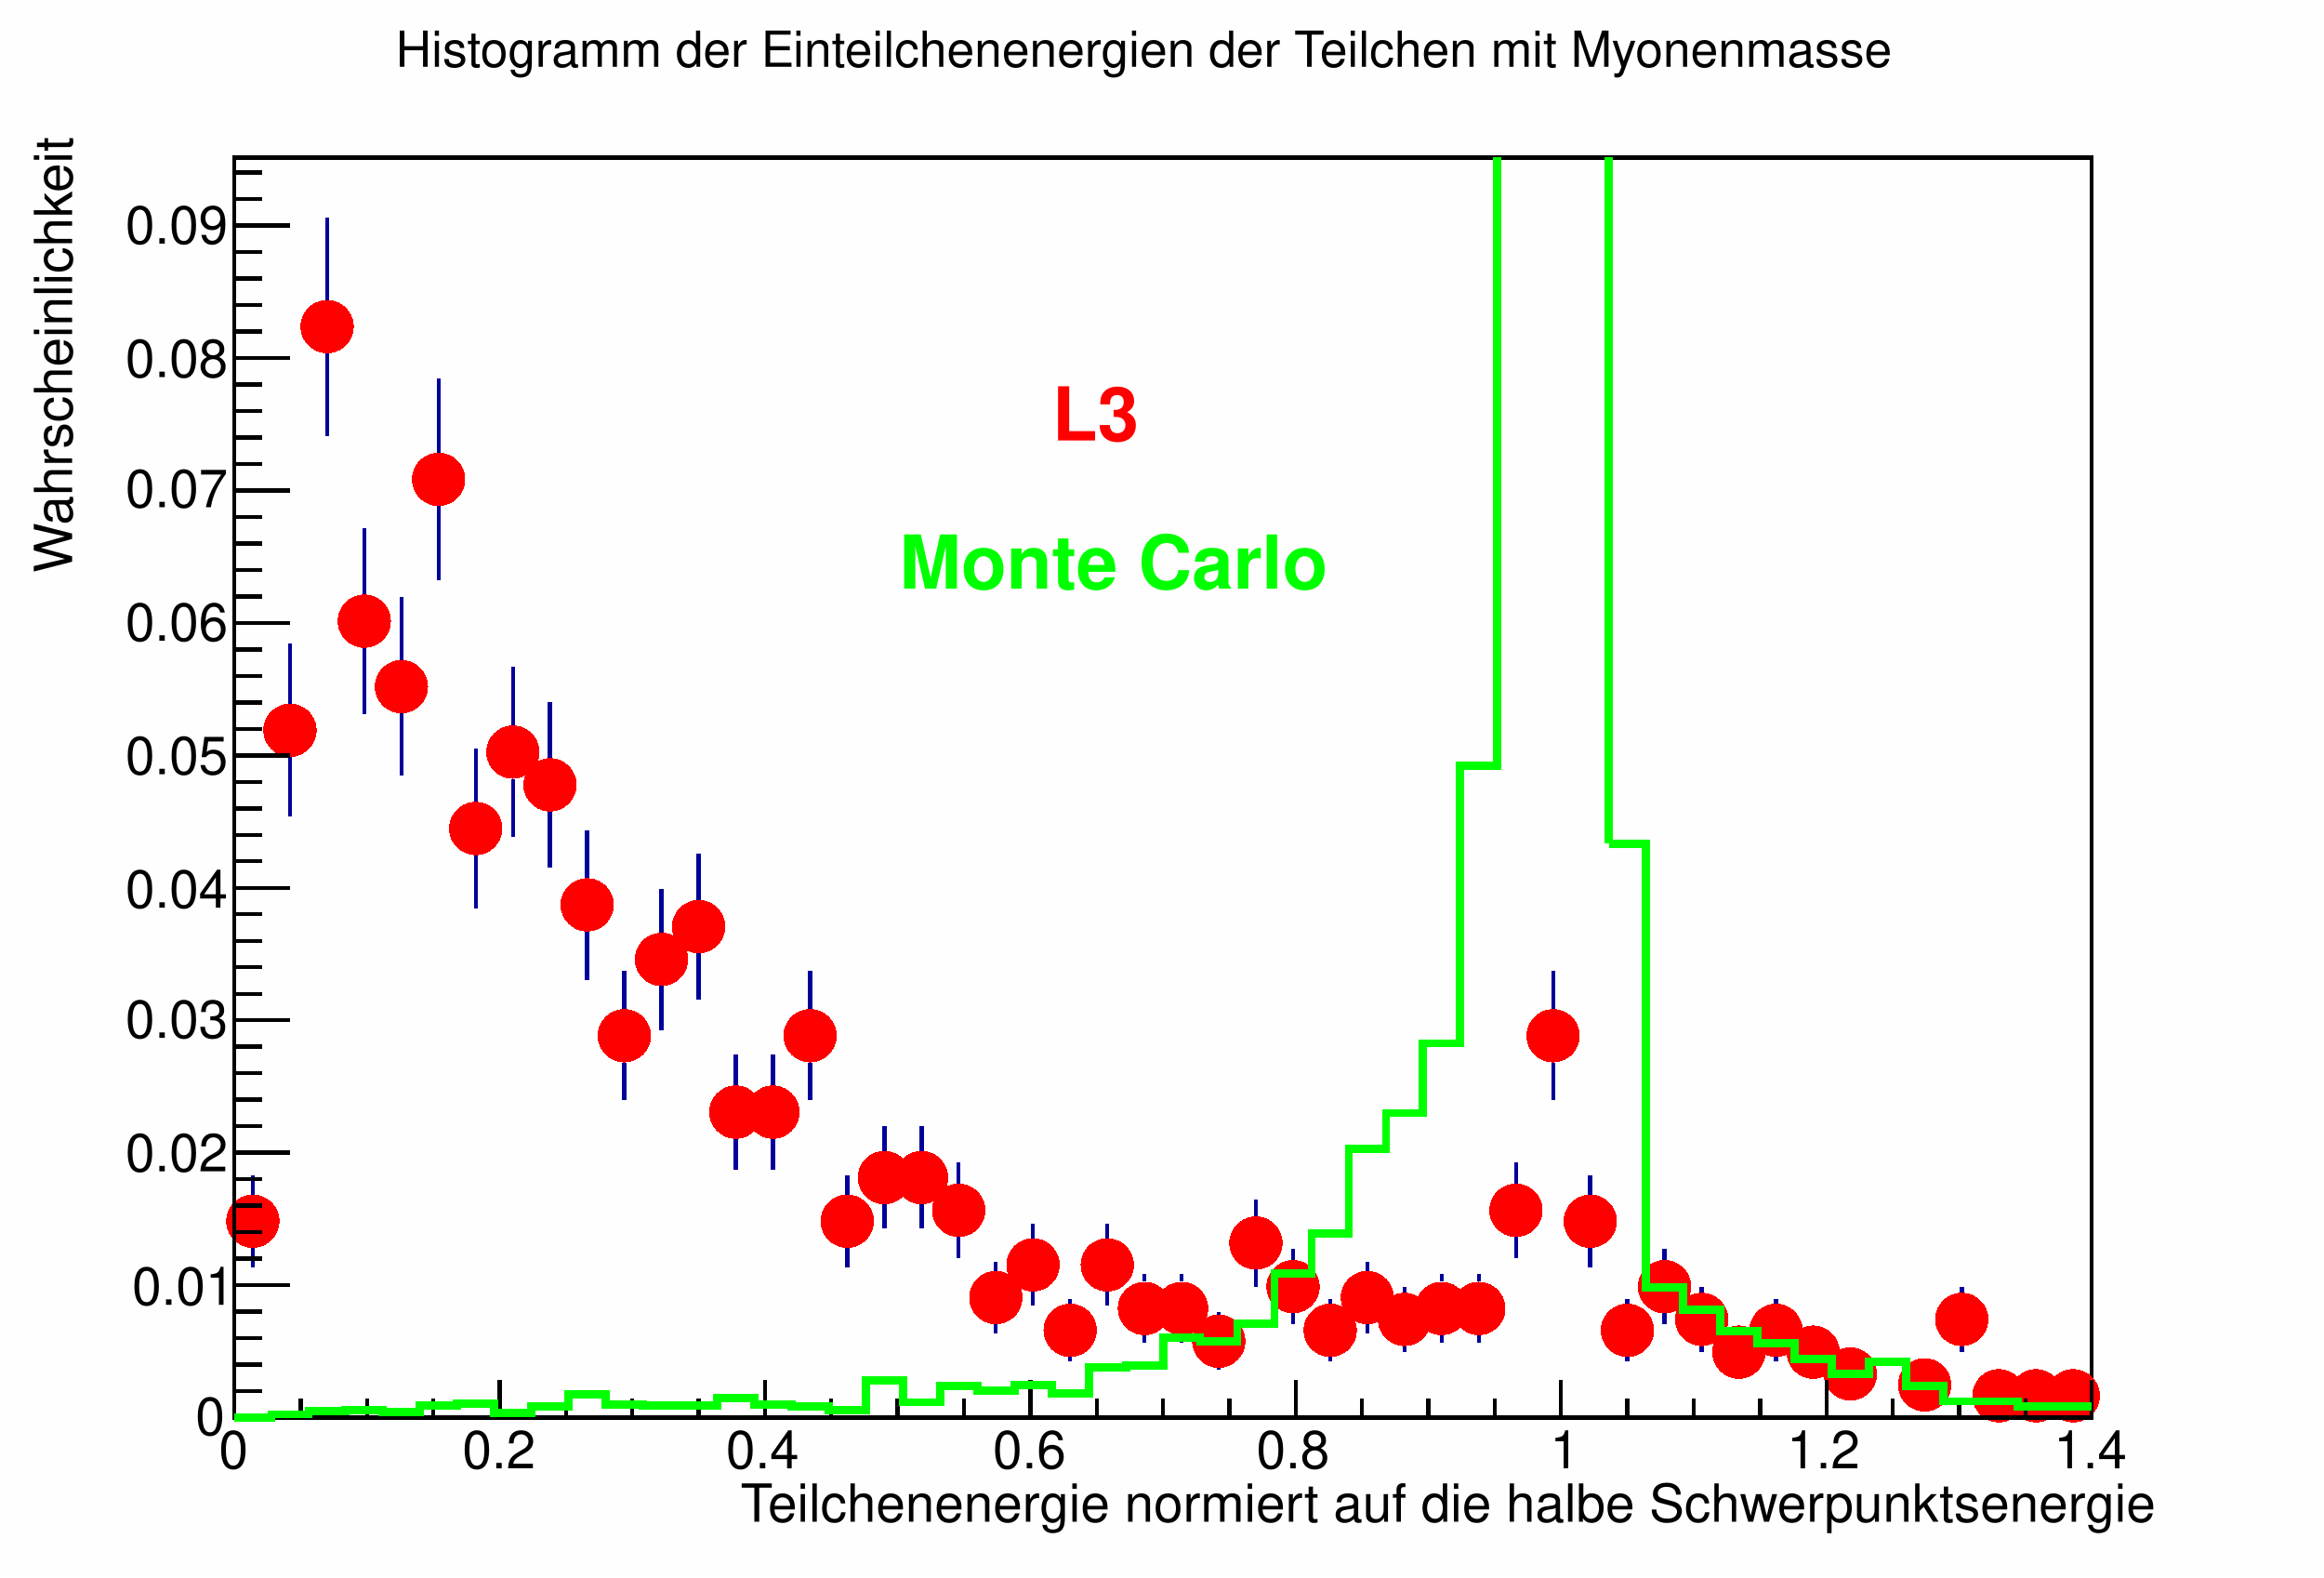
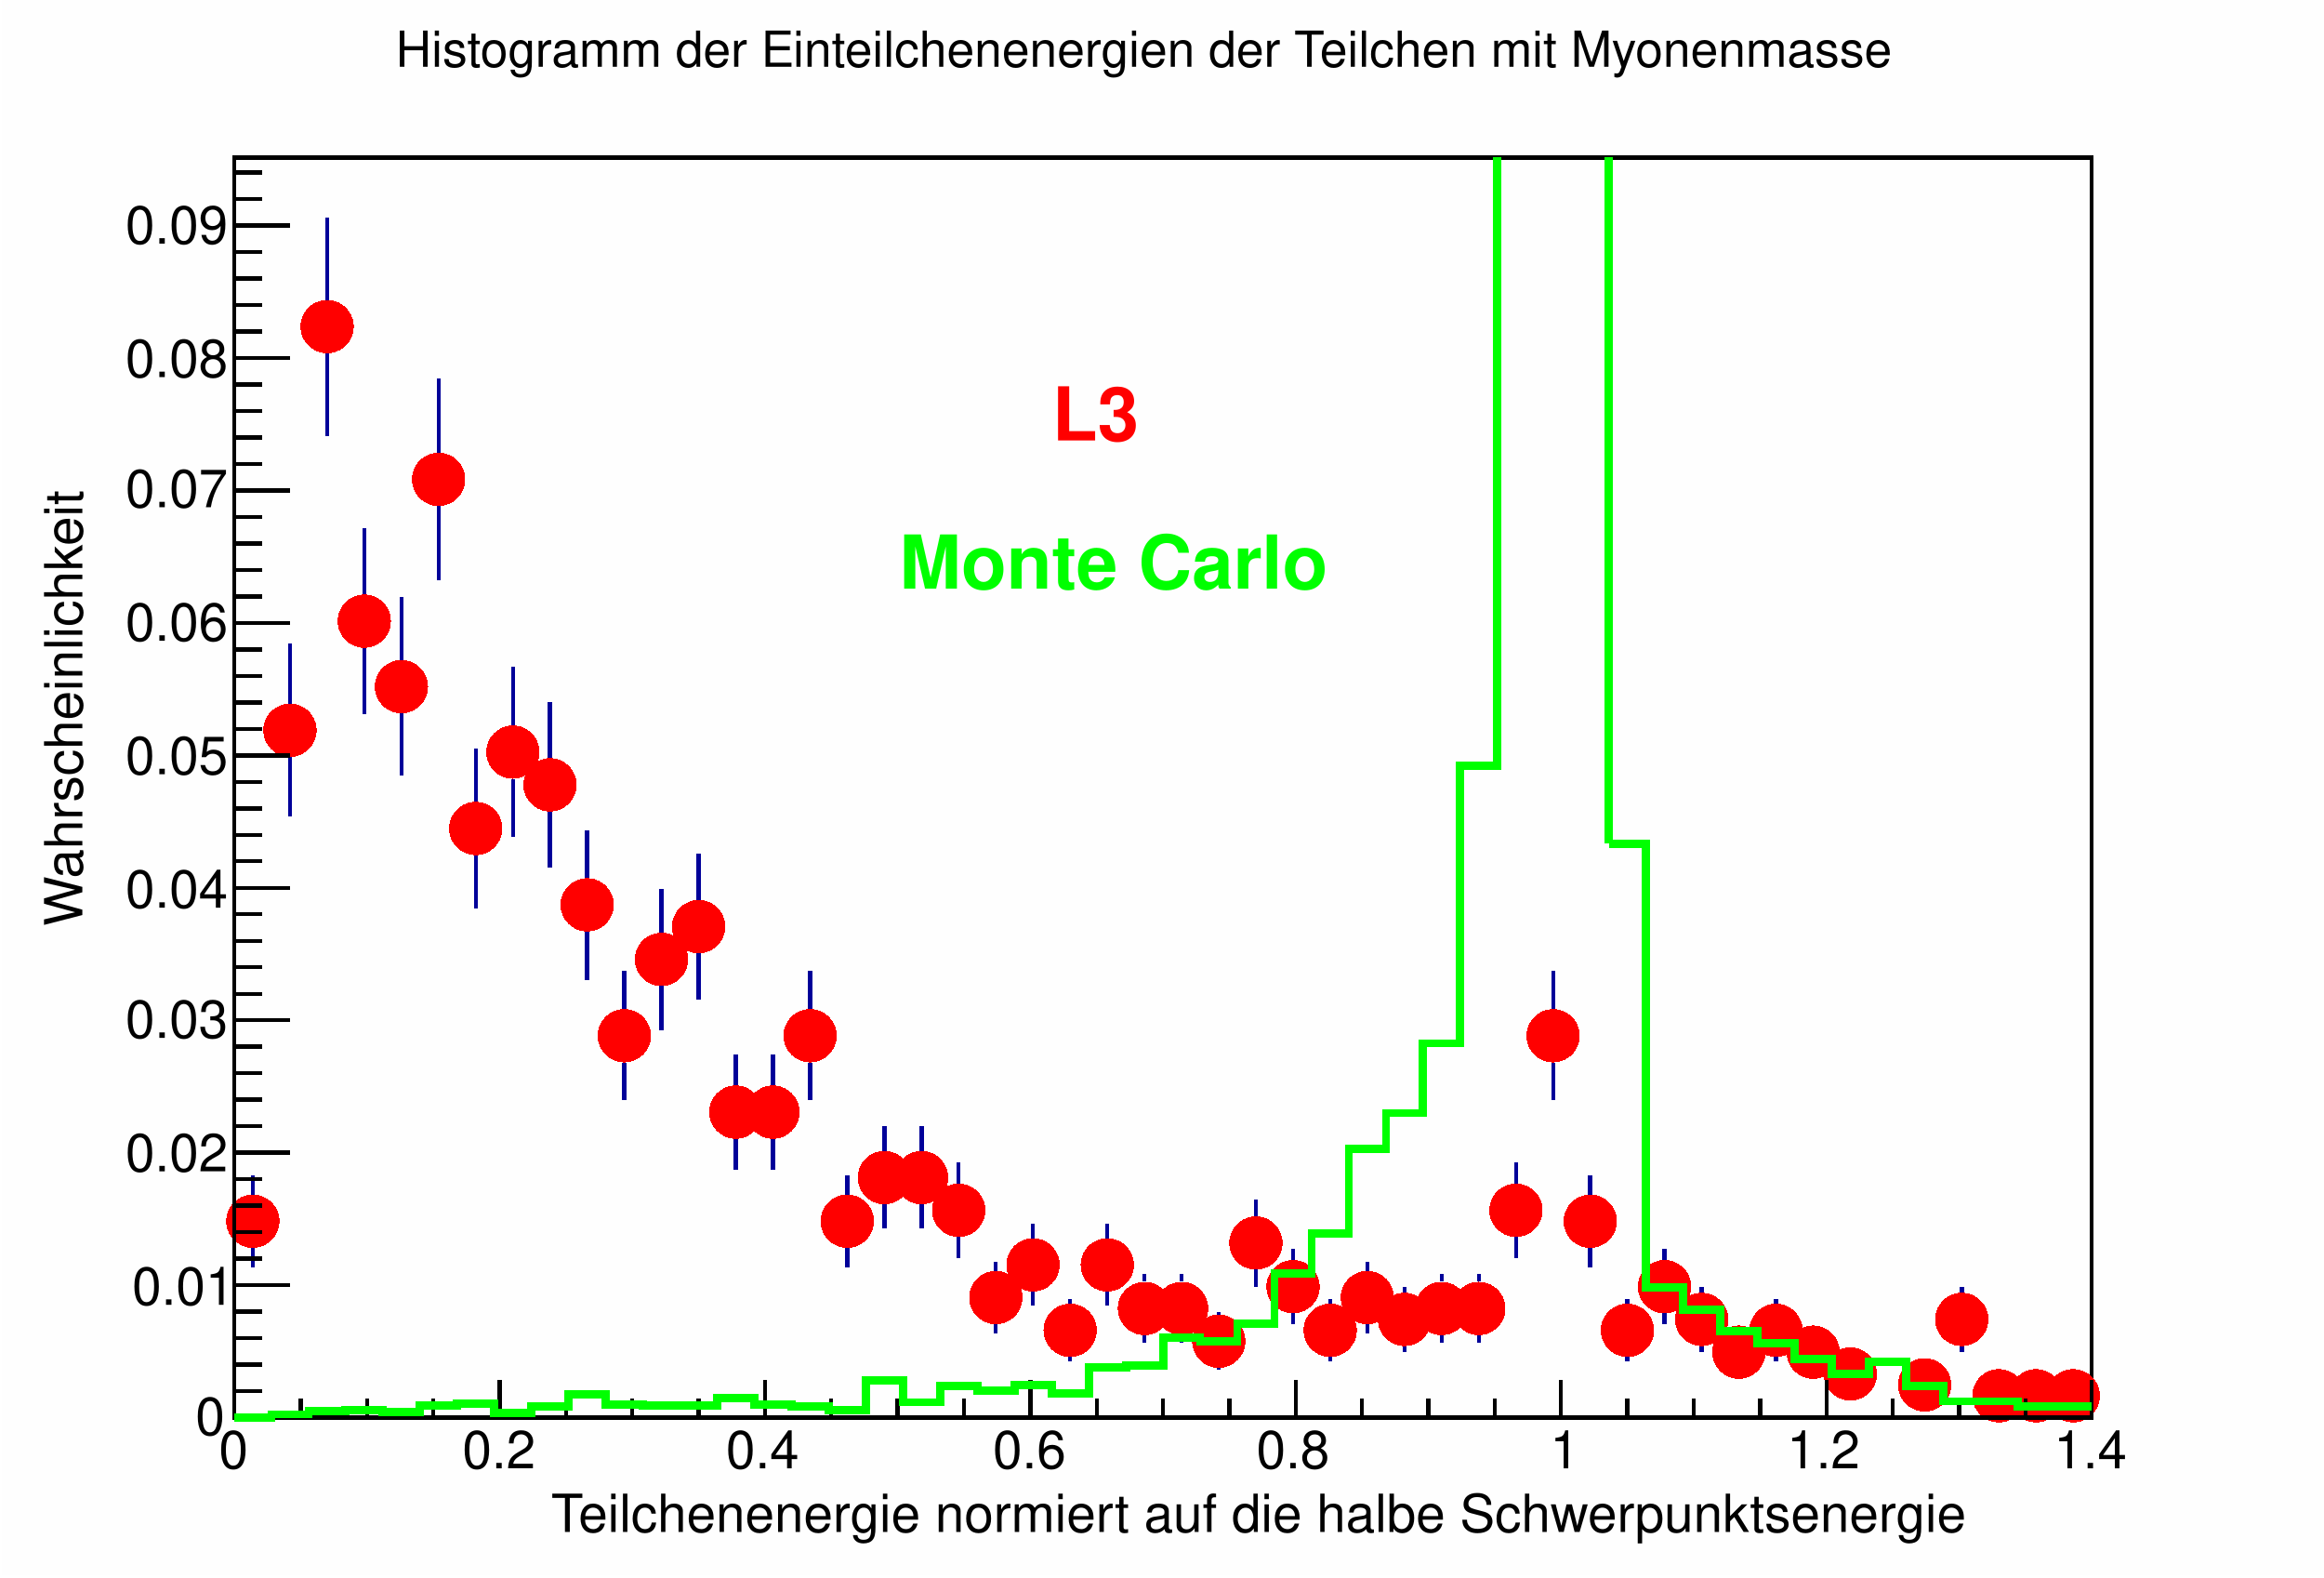
<svg xmlns="http://www.w3.org/2000/svg" width="567.429" height="384.969" viewBox="0 0 567.429 384.969" shape-rendering="crispEdges" version="1.1" id="svg197">
  <defs id="defs1" />
  <rect x="0.5" y="0" width="566.929" height="384.469" fill="#fefefe" id="rect1" />
  <rect x="57.193" y="38.447" width="453.543" height="307.575" fill="#fefefe" id="rect2" />
  <rect x="57.193" y="38.447" width="453.543" height="307.575" fill="none" stroke="black" id="rect3" />
  <rect x="57.193" y="38.447" width="453.543" height="307.575" fill="#fefefe" id="rect4" />
  <rect x="57.193" y="38.447" width="453.543" height="307.575" fill="none" stroke="black" id="rect5" />
  <path d="M61.728,309.387v -4.782" fill="none" stroke="#000099" id="path5" />
  <path d="M61.728,291.572v -4.782" fill="none" stroke="#000099" id="path6" />
  <g fill="#ff0000" id="g6">
    <circle cx="61.728" cy="298.088" r="6.516" id="circle6" />
  </g>
  <path d="M70.799,199.391v -14.62" fill="none" stroke="#000099" id="path7" />
  <path d="M70.799,171.737v -14.62" fill="none" stroke="#000099" id="path8" />
  <g fill="#ff0000" id="g8">
    <circle cx="70.799" cy="178.254" r="6.516" id="circle8" />
  </g>
  <path d="M79.87,106.353v -20.113" fill="none" stroke="#000099" id="path9" />
  <path d="M79.87,73.207v -20.113" fill="none" stroke="#000099" id="path10" />
  <g fill="#ff0000" id="g10">
    <circle cx="79.87" cy="79.723" r="6.516" id="circle10" />
  </g>
  <path d="M88.941,174.377v -16.236" fill="none" stroke="#000099" id="path11" />
  <path d="M88.941,145.108v -16.236" fill="none" stroke="#000099" id="path12" />
  <g fill="#ff0000" id="g12">
    <circle cx="88.941" cy="151.624" r="6.516" id="circle12" />
  </g>
  <path d="M98.012,189.399v -15.281" fill="none" stroke="#000099" id="path13" />
  <path d="M98.012,161.086v -15.281" fill="none" stroke="#000099" id="path14" />
  <g fill="#ff0000" id="g14">
    <circle cx="98.012" cy="167.602" r="6.516" id="circle14" />
  </g>
  <path d="M107.083,141.701v -18.179" fill="none" stroke="#000099" id="path15" />
  <path d="M107.083,110.489v -18.179" fill="none" stroke="#000099" id="path16" />
  <g fill="#ff0000" id="g16">
    <circle cx="107.083" cy="117.005" r="6.516" id="circle16" />
  </g>
  <path d="M116.154,221.79v -13.053" fill="none" stroke="#000099" id="path17" />
  <path d="M116.154,195.704v -13.053" fill="none" stroke="#000099" id="path18" />
  <g fill="#ff0000" id="g18">
    <circle cx="116.154" cy="202.221" r="6.516" id="circle18" />
  </g>
  <path d="M125.224,204.378v -14.282" fill="none" stroke="#000099" id="path19" />
  <path d="M125.224,177.063v -14.282" fill="none" stroke="#000099" id="path20" />
  <g fill="#ff0000" id="g20">
    <circle cx="125.224" cy="183.58" r="6.516" id="circle20" />
  </g>
  <path d="M134.295,211.85v -13.764" fill="none" stroke="#000099" id="path21" />
  <path d="M134.295,185.052v -13.764" fill="none" stroke="#000099" id="path22" />
  <g fill="#ff0000" id="g22">
    <circle cx="134.295" cy="191.569" r="6.516" id="circle22" />
  </g>
  <path d="M143.366,239.118v -11.74" fill="none" stroke="#000099" id="path23" />
  <path d="M143.366,214.345v -11.74" fill="none" stroke="#000099" id="path24" />
  <g fill="#ff0000" id="g24">
    <circle cx="143.366" cy="220.862" r="6.516" id="circle24" />
  </g>
  <path d="M152.437,268.572v -9.238" fill="none" stroke="#000099" id="path25" />
  <path d="M152.437,246.301v -9.238" fill="none" stroke="#000099" id="path26" />
  <g fill="#ff0000" id="g26">
    <circle cx="152.437" cy="252.818" r="6.516" id="circle26" />
  </g>
  <path d="M161.508,251.435v -10.742" fill="none" stroke="#000099" id="path27" />
  <path d="M161.508,227.66v -10.742" fill="none" stroke="#000099" id="path28" />
  <g fill="#ff0000" id="g28">
    <circle cx="161.508" cy="234.177" r="6.516" id="circle28" />
  </g>
  <path d="M170.579,244.052v -11.348" fill="none" stroke="#000099" id="path29" />
  <path d="M170.579,219.671v -11.348" fill="none" stroke="#000099" id="path30" />
  <g fill="#ff0000" id="g30">
    <circle cx="170.579" cy="226.188" r="6.516" id="circle30" />
  </g>
  <path d="M179.65,285.55v -7.575" fill="none" stroke="#000099" id="path31" />
  <path d="M179.65,264.942v -7.575" fill="none" stroke="#000099" id="path32" />
  <g fill="#ff0000" id="g32">
    <circle cx="179.65" cy="271.459" r="6.516" id="circle32" />
  </g>
  <path d="M188.72,285.55v -7.575" fill="none" stroke="#000099" id="path33" />
  <path d="M188.72,264.942v -7.575" fill="none" stroke="#000099" id="path34" />
  <g fill="#ff0000" id="g34">
    <circle cx="188.72" cy="271.459" r="6.516" id="circle34" />
  </g>
  <path d="M197.791,268.572v -9.238" fill="none" stroke="#000099" id="path35" />
  <path d="M197.791,246.301v -9.238" fill="none" stroke="#000099" id="path36" />
  <g fill="#ff0000" id="g36">
    <circle cx="197.791" cy="252.818" r="6.516" id="circle36" />
  </g>
  <path d="M206.862,309.387v -4.782" fill="none" stroke="#000099" id="path37" />
  <path d="M206.862,291.572v -4.782" fill="none" stroke="#000099" id="path38" />
  <g fill="#ff0000" id="g38">
    <circle cx="206.862" cy="298.088" r="6.516" id="circle38" />
  </g>
  <path d="M215.933,299.927v -5.974" fill="none" stroke="#000099" id="path39" />
  <path d="M215.933,280.92v -5.974" fill="none" stroke="#000099" id="path40" />
  <g fill="#ff0000" id="g40">
    <circle cx="215.933" cy="287.436" r="6.516" id="circle40" />
  </g>
  <path d="M225.004,299.927v -5.974" fill="none" stroke="#000099" id="path41" />
  <path d="M225.004,280.92v -5.974" fill="none" stroke="#000099" id="path42" />
  <g fill="#ff0000" id="g42">
    <circle cx="225.004" cy="287.436" r="6.516" id="circle42" />
  </g>
  <path d="M234.075,307.033v -5.091" fill="none" stroke="#000099" id="path43" />
  <path d="M234.075,288.909v -5.091" fill="none" stroke="#000099" id="path44" />
  <g fill="#ff0000" id="g44">
    <circle cx="234.075" cy="295.425" r="6.516" id="circle44" />
  </g>
  <path d="M243.146,325.561v -2.316" fill="none" stroke="#000099" id="path45" />
  <path d="M243.146,310.213v -2.316" fill="none" stroke="#000099" id="path46" />
  <g fill="#ff0000" id="g46">
    <circle cx="243.146" cy="316.729" r="6.516" id="circle46" />
  </g>
  <path d="M252.217,318.704v -3.448" fill="none" stroke="#000099" id="path47" />
  <path d="M252.217,302.224v -3.448" fill="none" stroke="#000099" id="path48" />
  <g fill="#ff0000" id="g48">
    <circle cx="252.217" cy="308.74" r="6.516" id="circle48" />
  </g>
  <path d="M261.287,332.25v -1.016" fill="none" stroke="#000099" id="path49" />
  <path d="M261.287,318.202v -1.016" fill="none" stroke="#000099" id="path50" />
  <g fill="#ff0000" id="g50">
    <circle cx="261.287" cy="324.718" r="6.516" id="circle50" />
  </g>
  <path d="M270.358,318.704v -3.448" fill="none" stroke="#000099" id="path51" />
  <path d="M270.358,302.224v -3.448" fill="none" stroke="#000099" id="path52" />
  <g fill="#ff0000" id="g52">
    <circle cx="270.358" cy="308.74" r="6.516" id="circle52" />
  </g>
  <path d="M279.429,327.813v -1.905" fill="none" stroke="#000099" id="path53" />
  <path d="M279.429,312.876v -1.905" fill="none" stroke="#000099" id="path54" />
  <g fill="#ff0000" id="g54">
    <circle cx="279.429" cy="319.392" r="6.516" id="circle54" />
  </g>
  <path d="M288.5,327.813v -1.905" fill="none" stroke="#000099" id="path55" />
  <path d="M288.5,312.876v -1.905" fill="none" stroke="#000099" id="path56" />
  <g fill="#ff0000" id="g56">
    <circle cx="288.5" cy="319.392" r="6.516" id="circle56" />
  </g>
  <path d="M297.571,334.427v -0.529" fill="none" stroke="#000099" id="path57" />
  <path d="M297.571,320.865v -0.529" fill="none" stroke="#000099" id="path58" />
  <g fill="#ff0000" id="g58">
    <circle cx="297.571" cy="327.381" r="6.516" id="circle58" />
  </g>
  <path d="M306.642,314.066v -4.136" fill="none" stroke="#000099" id="path59" />
  <path d="M306.642,296.898v -4.136" fill="none" stroke="#000099" id="path60" />
  <g fill="#ff0000" id="g60">
    <circle cx="306.642" cy="303.414" r="6.516" id="circle60" />
  </g>
  <path d="M315.713,323.291v -2.708" fill="none" stroke="#000099" id="path61" />
  <path d="M315.713,307.55v -2.708" fill="none" stroke="#000099" id="path62" />
  <g fill="#ff0000" id="g62">
    <circle cx="315.713" cy="314.066" r="6.516" id="circle62" />
  </g>
  <path d="M324.783,332.25v -1.016" fill="none" stroke="#000099" id="path63" />
  <path d="M324.783,318.202v -1.016" fill="none" stroke="#000099" id="path64" />
  <g fill="#ff0000" id="g64">
    <circle cx="324.783" cy="324.718" r="6.516" id="circle64" />
  </g>
  <path d="M333.854,325.561v -2.316" fill="none" stroke="#000099" id="path65" />
  <path d="M333.854,310.213v -2.316" fill="none" stroke="#000099" id="path66" />
  <g fill="#ff0000" id="g66">
    <circle cx="333.854" cy="316.729" r="6.516" id="circle66" />
  </g>
  <path d="M342.925,330.044v -1.473" fill="none" stroke="#000099" id="path67" />
  <path d="M342.925,315.539v -1.473" fill="none" stroke="#000099" id="path68" />
  <g fill="#ff0000" id="g68">
    <circle cx="342.925" cy="322.055" r="6.516" id="circle68" />
  </g>
  <path d="M351.996,327.813v -1.905" fill="none" stroke="#000099" id="path69" />
  <path d="M351.996,312.876v -1.905" fill="none" stroke="#000099" id="path70" />
  <g fill="#ff0000" id="g70">
    <circle cx="351.996" cy="319.392" r="6.516" id="circle70" />
  </g>
  <path d="M361.067,327.813v -1.905" fill="none" stroke="#000099" id="path71" />
  <path d="M361.067,312.876v -1.905" fill="none" stroke="#000099" id="path72" />
  <g fill="#ff0000" id="g72">
    <circle cx="361.067" cy="319.392" r="6.516" id="circle72" />
  </g>
  <path d="M370.138,307.033v -5.091" fill="none" stroke="#000099" id="path73" />
  <path d="M370.138,288.909v -5.091" fill="none" stroke="#000099" id="path74" />
  <g fill="#ff0000" id="g74">
    <circle cx="370.138" cy="295.425" r="6.516" id="circle74" />
  </g>
  <path d="M379.209,268.572v -9.238" fill="none" stroke="#000099" id="path75" />
  <path d="M379.209,246.301v -9.238" fill="none" stroke="#000099" id="path76" />
  <g fill="#ff0000" id="g76">
    <circle cx="379.209" cy="252.818" r="6.516" id="circle76" />
  </g>
  <path d="M388.28,309.387v -4.782" fill="none" stroke="#000099" id="path77" />
  <path d="M388.28,291.572v -4.782" fill="none" stroke="#000099" id="path78" />
  <g fill="#ff0000" id="g78">
    <circle cx="388.28" cy="298.088" r="6.516" id="circle78" />
  </g>
  <path d="M397.35,332.25v -1.016" fill="none" stroke="#000099" id="path79" />
  <path d="M397.35,318.202v -1.016" fill="none" stroke="#000099" id="path80" />
  <g fill="#ff0000" id="g80">
    <circle cx="397.35" cy="324.718" r="6.516" id="circle80" />
  </g>
  <path d="M406.421,323.291v -2.708" fill="none" stroke="#000099" id="path81" />
  <path d="M406.421,307.55v -2.708" fill="none" stroke="#000099" id="path82" />
  <g fill="#ff0000" id="g82">
    <circle cx="406.421" cy="314.066" r="6.516" id="circle82" />
  </g>
  <path d="M415.492,330.044v -1.473" fill="none" stroke="#000099" id="path83" />
  <path d="M415.492,315.539v -1.473" fill="none" stroke="#000099" id="path84" />
  <g fill="#ff0000" id="g84">
    <circle cx="415.492" cy="322.055" r="6.516" id="circle84" />
  </g>
  <path d="M424.563,336.567v -0.007" fill="none" stroke="#000099" id="path85" />
  <path d="M424.563,323.528v -0.007" fill="none" stroke="#000099" id="path86" />
  <g fill="#ff0000" id="g86">
    <circle cx="424.563" cy="330.044" r="6.516" id="circle86" />
  </g>
  <path d="M433.634,332.25v -1.016" fill="none" stroke="#000099" id="path87" />
  <path d="M433.634,318.202v -1.016" fill="none" stroke="#000099" id="path88" />
  <g fill="#ff0000" id="g88">
    <circle cx="433.634" cy="324.718" r="6.516" id="circle88" />
  </g>
  <path d="M442.705,336.567v -0.007" fill="none" stroke="#000099" id="path89" />
  <path d="M442.705,323.528v -0.007" fill="none" stroke="#000099" id="path90" />
  <g fill="#ff0000" id="g90">
    <circle cx="442.705" cy="330.044" r="6.516" id="circle90" />
  </g>
  <g fill="#ff0000" id="g91">
    <circle cx="451.776" cy="335.37" r="6.516" id="circle91" />
  </g>
  <g fill="#ff0000" id="g92">
    <circle cx="469.917" cy="338.033" r="6.516" id="circle92" />
  </g>
  <path d="M478.988,330.044v -1.473" fill="none" stroke="#000099" id="path92" />
  <path d="M478.988,315.539v -1.473" fill="none" stroke="#000099" id="path93" />
  <g fill="#ff0000" id="g93">
    <circle cx="478.988" cy="322.055" r="6.516" id="circle93" />
  </g>
  <g fill="#ff0000" id="g94">
    <circle cx="488.059" cy="340.696" r="6.516" id="circle94" />
  </g>
  <g fill="#ff0000" id="g95">
    <circle cx="497.13" cy="340.696" r="6.516" id="circle95" />
  </g>
  <g fill="#ff0000" id="g96">
    <circle cx="506.201" cy="340.696" r="6.516" id="circle96" />
  </g>
  <path d="M57.193,346.022h 453.543" fill="none" stroke="black" id="path96" />
  <path d="M57.193,336.795v 9.227" fill="none" stroke="black" id="path97" />
  <path d="M73.391,341.409v 4.614" fill="none" stroke="black" id="path98" />
  <path d="M89.589,341.409v 4.614" fill="none" stroke="black" id="path99" />
  <path d="M105.787,341.409v 4.614" fill="none" stroke="black" id="path100" />
  <path d="M121.985,336.795v 9.227" fill="none" stroke="black" id="path101" />
  <path d="M138.183,341.409v 4.614" fill="none" stroke="black" id="path102" />
  <path d="M154.381,341.409v 4.614" fill="none" stroke="black" id="path103" />
  <path d="M170.579,341.409v 4.614" fill="none" stroke="black" id="path104" />
  <path d="M186.777,336.795v 9.227" fill="none" stroke="black" id="path105" />
  <path d="M202.975,341.409v 4.614" fill="none" stroke="black" id="path106" />
  <path d="M219.173,341.409v 4.614" fill="none" stroke="black" id="path107" />
  <path d="M235.371,341.409v 4.614" fill="none" stroke="black" id="path108" />
  <path d="M251.569,336.795v 9.227" fill="none" stroke="black" id="path109" />
  <path d="M267.767,341.409v 4.614" fill="none" stroke="black" id="path110" />
  <path d="M283.965,341.409v 4.614" fill="none" stroke="black" id="path111" />
  <path d="M300.163,341.409v 4.614" fill="none" stroke="black" id="path112" />
  <path d="M316.361,336.795v 9.227" fill="none" stroke="black" id="path113" />
  <path d="M332.559,341.409v 4.614" fill="none" stroke="black" id="path114" />
  <path d="M348.756,341.409v 4.614" fill="none" stroke="black" id="path115" />
  <path d="M364.954,341.409v 4.614" fill="none" stroke="black" id="path116" />
  <path d="M381.152,336.795v 9.227" fill="none" stroke="black" id="path117" />
  <path d="M397.35,341.409v 4.614" fill="none" stroke="black" id="path118" />
  <path d="M413.548,341.409v 4.614" fill="none" stroke="black" id="path119" />
  <path d="M429.746,341.409v 4.614" fill="none" stroke="black" id="path120" />
  <path d="M445.944,336.795v 9.227" fill="none" stroke="black" id="path121" />
  <path d="M462.142,341.409v 4.614" fill="none" stroke="black" id="path122" />
  <path d="M478.34,341.409v 4.614" fill="none" stroke="black" id="path123" />
  <path d="M494.538,341.409v 4.614" fill="none" stroke="black" id="path124" />
  <path d="M510.736,336.795v 9.227" fill="none" stroke="black" id="path125" />
  <path d="M510.736,336.795v 9.227" fill="none" stroke="black" id="path126" />
  <text xml:space="preserve" x="53.446" y="358.403" fill="black" font-size="12.845" font-family="Helvetica" id="text126">0</text>
  <text xml:space="preserve" x="112.908" y="358.403" fill="black" font-size="12.845" font-family="Helvetica" id="text127">0.2</text>
  <text xml:space="preserve" x="177.258" y="358.403" fill="black" font-size="12.845" font-family="Helvetica" id="text128">0.4</text>
  <text xml:space="preserve" x="242.422" y="358.403" fill="black" font-size="12.845" font-family="Helvetica" id="text129">0.6</text>
  <text xml:space="preserve" x="306.772" y="358.403" fill="black" font-size="12.845" font-family="Helvetica" id="text130">0.8</text>
  <text xml:space="preserve" x="378.453" y="358.403" fill="black" font-size="12.845" font-family="Helvetica" id="text131">1</text>
  <text xml:space="preserve" x="436.286" y="358.403" fill="black" font-size="12.845" font-family="Helvetica" id="text132">1.2</text>
  <text xml:space="preserve" x="501.45" y="358.403" fill="black" font-size="12.845" font-family="Helvetica" id="text133">1.4</text>
-   <text xml:space="preserve" x="177.258" y="371.436" fill="black" font-size="12.845" font-family="Helvetica" id="text134"> Teilchenenergie normiert auf die halbe Schwerpunktsenergie</text>
+   <text xml:space="preserve" x="131.008" y="373.936" fill="#000000" font-size="12.845px" font-family="Helvetica" id="text134"> Teilchenenergie normiert auf die halbe Schwerpunktsenergie</text>
  <path d="M57.193,346.022v -307.575" fill="none" stroke="black" id="path134" />
  <path d="M70.799,346.022h -13.606" fill="none" stroke="black" id="path135" />
  <path d="M63.996,339.557h -6.803" fill="none" stroke="black" id="path136" />
  <path d="M63.996,333.091h -6.803" fill="none" stroke="black" id="path137" />
  <path d="M63.996,326.625h -6.803" fill="none" stroke="black" id="path138" />
  <path d="M63.996,320.159h -6.803" fill="none" stroke="black" id="path139" />
  <path d="M70.799,313.694h -13.606" fill="none" stroke="black" id="path140" />
  <path d="M63.996,307.228h -6.803" fill="none" stroke="black" id="path141" />
  <path d="M63.996,300.762h -6.803" fill="none" stroke="black" id="path142" />
  <path d="M63.996,294.296h -6.803" fill="none" stroke="black" id="path143" />
  <path d="M63.996,287.831h -6.803" fill="none" stroke="black" id="path144" />
  <path d="M70.799,281.365h -13.606" fill="none" stroke="black" id="path145" />
  <path d="M63.996,274.899h -6.803" fill="none" stroke="black" id="path146" />
  <path d="M63.996,268.433h -6.803" fill="none" stroke="black" id="path147" />
  <path d="M63.996,261.968h -6.803" fill="none" stroke="black" id="path148" />
  <path d="M63.996,255.502h -6.803" fill="none" stroke="black" id="path149" />
  <path d="M70.799,249.036h -13.606" fill="none" stroke="black" id="path150" />
  <path d="M63.996,242.57h -6.803" fill="none" stroke="black" id="path151" />
  <path d="M63.996,236.105h -6.803" fill="none" stroke="black" id="path152" />
  <path d="M63.996,229.639h -6.803" fill="none" stroke="black" id="path153" />
  <path d="M63.996,223.173h -6.803" fill="none" stroke="black" id="path154" />
  <path d="M70.799,216.707h -13.606" fill="none" stroke="black" id="path155" />
  <path d="M63.996,210.242h -6.803" fill="none" stroke="black" id="path156" />
  <path d="M63.996,203.776h -6.803" fill="none" stroke="black" id="path157" />
  <path d="M63.996,197.31h -6.803" fill="none" stroke="black" id="path158" />
  <path d="M63.996,190.845h -6.803" fill="none" stroke="black" id="path159" />
  <path d="M70.799,184.379h -13.606" fill="none" stroke="black" id="path160" />
  <path d="M63.996,177.913h -6.803" fill="none" stroke="black" id="path161" />
  <path d="M63.996,171.447h -6.803" fill="none" stroke="black" id="path162" />
  <path d="M63.996,164.982h -6.803" fill="none" stroke="black" id="path163" />
  <path d="M63.996,158.516h -6.803" fill="none" stroke="black" id="path164" />
  <path d="M70.799,152.05h -13.606" fill="none" stroke="black" id="path165" />
  <path d="M63.996,145.584h -6.803" fill="none" stroke="black" id="path166" />
  <path d="M63.996,139.119h -6.803" fill="none" stroke="black" id="path167" />
  <path d="M63.996,132.653h -6.803" fill="none" stroke="black" id="path168" />
  <path d="M63.996,126.187h -6.803" fill="none" stroke="black" id="path169" />
  <path d="M70.799,119.721h -13.606" fill="none" stroke="black" id="path170" />
  <path d="M63.996,113.256h -6.803" fill="none" stroke="black" id="path171" />
  <path d="M63.996,106.79h -6.803" fill="none" stroke="black" id="path172" />
  <path d="M63.996,100.324h -6.803" fill="none" stroke="black" id="path173" />
  <path d="M63.996,93.858h -6.803" fill="none" stroke="black" id="path174" />
  <path d="M70.799,87.393h -13.606" fill="none" stroke="black" id="path175" />
  <path d="M63.996,80.927h -6.803" fill="none" stroke="black" id="path176" />
  <path d="M63.996,74.461h -6.803" fill="none" stroke="black" id="path177" />
  <path d="M63.996,67.996h -6.803" fill="none" stroke="black" id="path178" />
  <path d="M63.996,61.53h -6.803" fill="none" stroke="black" id="path179" />
  <path d="M70.799,55.064h -13.606" fill="none" stroke="black" id="path180" />
  <path d="M70.799,55.064h -13.606" fill="none" stroke="black" id="path181" />
  <path d="M63.996,48.598h -6.803" fill="none" stroke="black" id="path182" />
  <path d="M63.996,42.133h -6.803" fill="none" stroke="black" id="path183" />
  <text xml:space="preserve" x="47.744" y="350.258" fill="black" font-size="12.845" font-family="Helvetica" id="text183">0</text>
  <text xml:space="preserve" x="32.268" y="318.49" fill="black" font-size="12.845" font-family="Helvetica" id="text184">0.01</text>
  <text xml:space="preserve" x="30.639" y="285.908" fill="black" font-size="12.845" font-family="Helvetica" id="text185">0.02</text>
  <text xml:space="preserve" x="30.639" y="253.326" fill="black" font-size="12.845" font-family="Helvetica" id="text186">0.03</text>
  <text xml:space="preserve" x="30.639" y="221.559" fill="black" font-size="12.845" font-family="Helvetica" id="text187">0.04</text>
  <text xml:space="preserve" x="30.639" y="188.976" fill="black" font-size="12.845" font-family="Helvetica" id="text188">0.05</text>
  <text xml:space="preserve" x="30.639" y="156.394" fill="black" font-size="12.845" font-family="Helvetica" id="text189">0.06</text>
  <text xml:space="preserve" x="30.639" y="123.812" fill="black" font-size="12.845" font-family="Helvetica" id="text190">0.07</text>
  <text xml:space="preserve" x="30.639" y="92.044" fill="black" font-size="12.845" font-family="Helvetica" id="text191">0.08</text>
  <text xml:space="preserve" x="30.639" y="59.462" fill="black" font-size="12.845" font-family="Helvetica" id="text192">0.09</text>
  <g transform="rotate(-90,17.6056,143.361)" id="g193">
-     <text xml:space="preserve" x="17.606" y="143.361" fill="black" font-size="12.845" font-family="Helvetica" id="text193"> Wahrscheinlichkeit</text>
+     <text xml:space="preserve" x="-68.644" y="145.861" fill="#000000" font-size="12.845px" font-family="Helvetica" id="text193"> Wahrscheinlichkeit</text>
  </g>
  <path d="M57.193,346.022h 9.071v -0.799h 9.071v -0.799h 9.071v -0.266h 9.071v 0.533h 9.071v -1.598h 9.071v -0.533h 9.071v 2.398h 9.071v -1.598h 9.071v -2.93h 9.071v 2.398h 9.071v 0.266h 18.142v  -1.865h 9.071v 1.598h 9.071v 0.533h 9.071v 0.799h 9.071v -7.193h 9.071v 5.328h 9.071v -3.996h 9.071v 1.066h 9.071v -1.332h 9.071v 2.131h 9.071v -6.394h 9.071v -0.533h 9.071v -6.66h 9.071v  0.799h 9.071v -4.263h 9.071v -12.255h 9.071v -9.857h 9.071v -20.514h 9.071v -8.791h 9.071v -17.05h 9.071v -67.668h 9.071v -148.529" fill="none" stroke="#00ff00" stroke-width="2" id="path193" />
  <path d="M392.815,38.447v 167.444" fill="none" stroke="#00ff00" stroke-width="2" id="path194" />
  <path d="M392.815,205.891h 9.071v 108.428h 9.071v 5.328h 9.071v 5.328h 9.071v 2.93h 9.071v 3.73h 9.071v 3.73h 9.071v -2.93h 9.071v 5.861h 9.071v 3.73h 18.142v 1.332h 18.142" fill="none" stroke="#00ff00" stroke-width="2" id="path195" />
  <text xml:space="preserve" x="96.617" y="16.291" fill="black" font-size="12.114" font-family="Helvetica" id="text195">Histogramm der Einteilchenenergien der Teilchen mit Myonenmasse </text>
  <text xml:space="preserve" x="256.881" y="107.508" fill="#ff0000" font-size="18.136px" font-family="Helvetica" font-weight="bold" id="text156">L3</text>
  <text xml:space="preserve" x="219.561" y="143.671" fill="#00ff00" font-size="18.136px" font-family="Helvetica" font-weight="bold" id="text157">Monte Carlo</text>
</svg>
